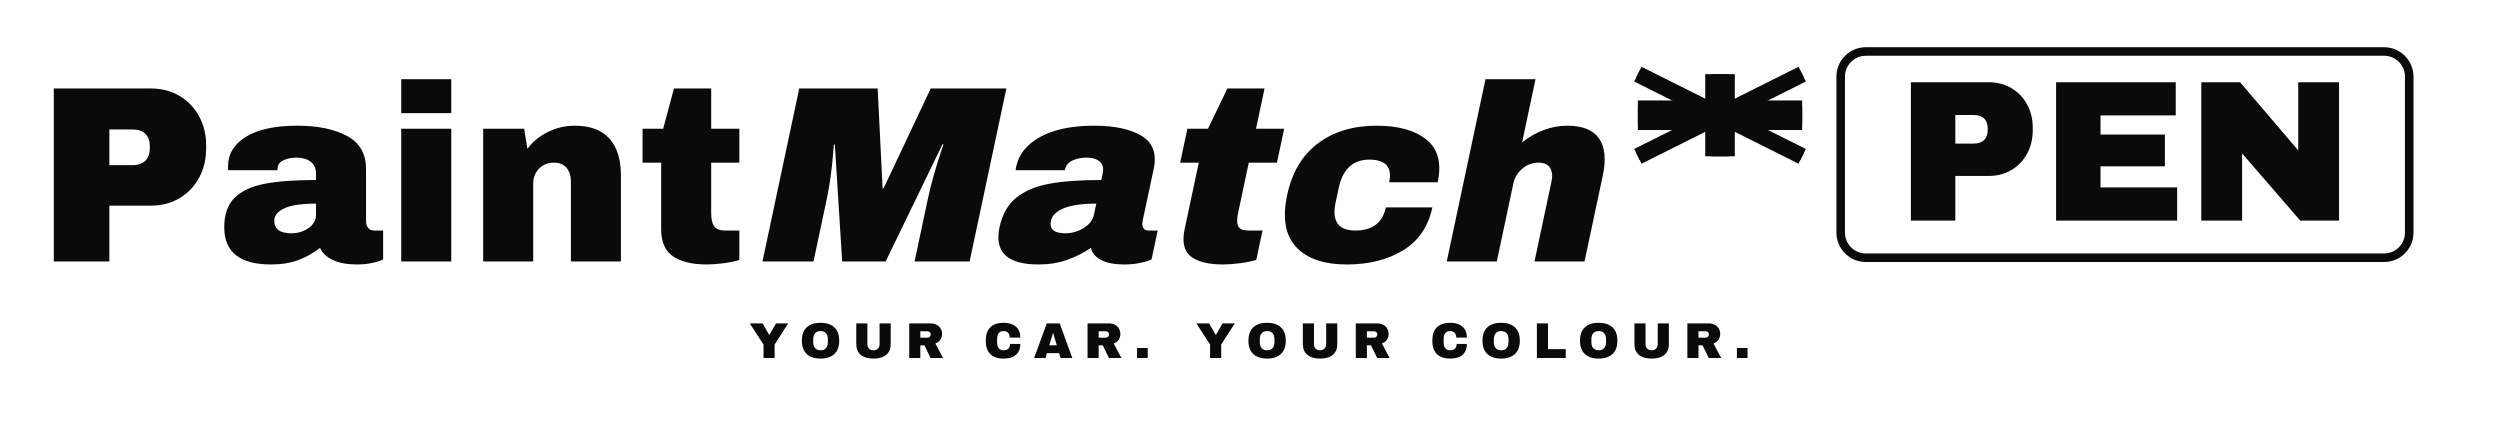
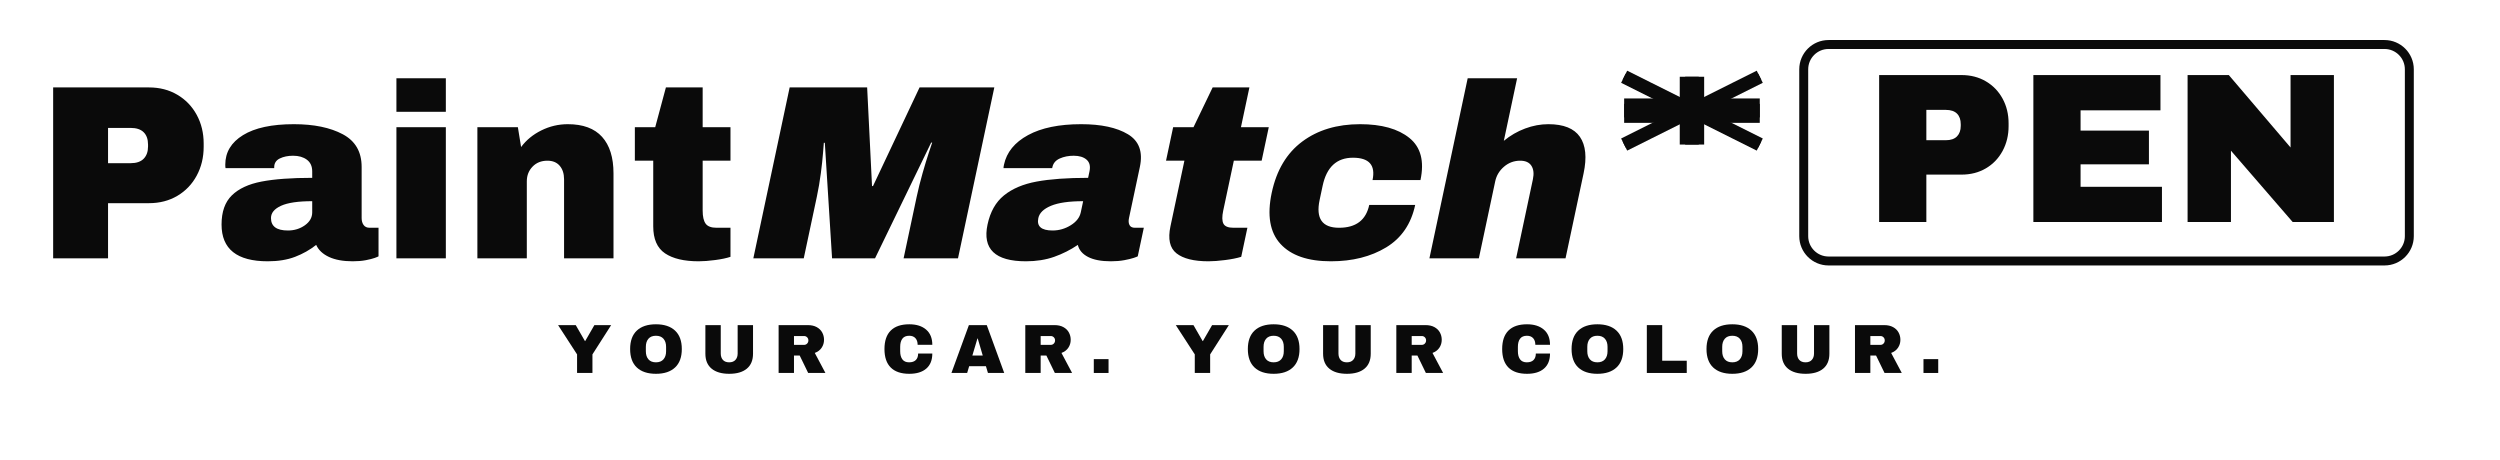
- <svg xmlns="http://www.w3.org/2000/svg" viewBox="0 0 2187.82 369.60" role="img" aria-label="PaintMatchPen">
+ <svg xmlns="http://www.w3.org/2000/svg" viewBox="0 0 2214.36 406.56" role="img" aria-label="PaintMatchPen">
  <path d="M180.4 127.16V130.02Q180.4 144.1 174.24 155.54Q168.08 166.98 157.08 173.47Q146.08 179.96 132.0 179.96H95.7V228.8H47.08V77.44H132.0Q146.08 77.44 157.08 83.93Q168.08 90.42 174.24 101.75Q180.4 113.08 180.4 127.16ZM95.7 144.54H115.72Q123.42 144.54 127.27 140.58Q131.12 136.62 131.12 129.8V128.04Q131.12 121 127.27 117.15Q123.42 113.3 115.72 113.3H95.7Z M320.32 147.84V193.16Q320.32 196.9 322.08 199.32Q323.84 201.74 327.36 201.74H335.28V227.04Q334.62 227.48 331.87 228.47Q329.12 229.46 324.06 230.45Q319.0 231.44 312.4 231.44Q299.64 231.44 291.39 227.59Q283.14 223.74 280.06 216.92Q271.7 223.52 261.36 227.48Q251.02 231.44 237.16 231.44Q196.24 231.44 196.24 198.88Q196.24 181.94 205.37 173.03Q214.5 164.12 231.66 160.82Q248.82 157.52 276.54 157.52V151.8Q276.54 144.98 271.81 141.46Q267.08 137.94 259.6 137.94Q252.78 137.94 247.83 140.36Q242.88 142.78 242.88 148.06V148.94H199.76Q199.54 147.84 199.54 145.86Q199.54 129.36 215.27 119.68Q231.0 110 260.26 110Q286.88 110 303.6 118.91Q320.32 127.82 320.32 147.84ZM240.02 193.16Q240.02 204.16 254.98 204.16Q263.56 204.16 270.05 199.54Q276.54 194.92 276.54 188.1V178.2Q257.84 178.2 248.93 182.27Q240.02 186.34 240.02 193.16Z M351.12 99.0V69.3H394.9V99.0ZM351.12 228.8V112.64H394.9V228.8Z M543.4 153.56V228.8H499.62V158.84Q499.62 151.36 495.77 146.85Q491.92 142.34 484.88 142.34Q476.74 142.34 471.68 147.62Q466.62 152.9 466.62 160.6V228.8H422.84V112.64H458.7L461.56 130.24Q468.38 121 479.49 115.5Q490.6 110 502.92 110Q523.16 110 533.28 121.22Q543.4 132.44 543.4 153.56Z M647.02 112.64V142.34H622.38V186.56Q622.38 194.48 625.02 198.11Q627.66 201.74 634.7 201.74H647.02V227.48Q641.74 229.24 633.38 230.34Q625.02 231.44 618.86 231.44Q599.5 231.44 589.05 224.4Q578.6 217.36 578.6 200.42V142.34H562.32V112.64H580.36L589.82 77.44H622.38V112.64Z" fill="#0A0A0A" />
  <path d="M800.36 228.8 811.957 174.24Q814.108 164.12 817.146 153.45Q820.184 142.78 822.607 135.52Q825.03 128.26 825.671 126.28H824.791L775.06 228.8H737.0L730.585 126.5H729.705Q729.504 128.48 728.974 135.63Q728.444 142.78 727.056 153.45Q725.668 164.12 723.517 174.24L711.92 228.8H667.26L699.433 77.44H768.073L772.388 164.78H773.268L814.493 77.44H880.713L848.54 228.8Z M1009.629 147.84 999.996 193.16Q999.201 196.9 1000.446 199.32Q1001.692 201.74 1005.212 201.74H1013.132L1007.754 227.04Q1007.001 227.48 1004.04 228.47Q1001.08 229.46 995.809 230.45Q990.539 231.44 983.939 231.44Q971.179 231.44 963.747 227.59Q956.316 223.74 954.685 216.92Q944.922 223.52 933.741 227.48Q922.559 231.44 908.699 231.44Q867.779 231.44 874.7 198.88Q878.3 181.94 889.324 173.03Q900.348 164.12 918.21 160.82Q936.071 157.52 963.791 157.52L965.007 151.8Q966.456 144.98 962.475 141.46Q958.493 137.94 951.013 137.94Q944.193 137.94 938.729 140.36Q933.264 142.78 932.142 148.06L931.955 148.94H888.835Q888.849 147.84 889.269 145.86Q892.777 129.36 910.564 119.68Q928.352 110 957.612 110Q984.232 110 999.058 118.91Q1013.884 127.82 1009.629 147.84ZM919.696 193.16Q917.357 204.16 932.317 204.16Q940.897 204.16 948.369 199.54Q955.841 194.92 957.291 188.1L959.395 178.2Q940.695 178.2 930.92 182.27Q921.145 186.34 919.696 193.16Z M1123.811 112.64 1117.498 142.34H1092.858L1083.458 186.56Q1081.775 194.48 1083.643 198.11Q1085.512 201.74 1092.552 201.74H1104.872L1099.401 227.48Q1093.746 229.24 1085.153 230.34Q1076.559 231.44 1070.399 231.44Q1051.039 231.44 1042.085 224.4Q1033.132 217.36 1036.732 200.42L1049.078 142.34H1032.798L1039.111 112.64H1057.151L1074.093 77.44H1106.653L1099.171 112.64Z M1258.17 159.5H1215.71Q1219.919 139.7 1198.359 139.7Q1176.799 139.7 1171.515 164.56L1168.849 177.1Q1163.612 201.74 1186.052 201.74Q1208.492 201.74 1212.794 181.5H1253.494Q1248.116 206.8 1227.788 219.12Q1207.459 231.44 1178.859 231.44Q1148.279 231.44 1134.172 216.04Q1120.066 200.64 1126.425 170.72Q1132.785 140.8 1153.438 125.4Q1174.092 110 1204.672 110Q1233.272 110 1248.386 122.21Q1263.501 134.42 1258.17 159.5Z M1371.432 110Q1391.672 110 1399.407 121.22Q1407.142 132.44 1402.653 153.56L1386.66 228.8H1342.88L1357.75 158.84Q1359.34 151.36 1356.449 146.85Q1353.558 142.34 1346.518 142.34Q1338.378 142.34 1332.195 147.62Q1326.013 152.9 1324.376 160.6L1309.88 228.8H1266.1L1300.003 69.3H1343.783L1331.999 124.74Q1340.535 117.7 1350.813 113.85Q1361.092 110 1371.432 110Z" fill="#0A0A0A" />
-   <rect x="1421.64" y="47.30" width="167.20" height="176.00" rx="16.72" ry="16.72" fill="none" />
-   <line x1="1433.34" y1="64.90" x2="1577.14" y2="136.80" stroke="#0A0A0A" stroke-width="14.38" />
-   <line x1="1577.14" y1="64.90" x2="1433.34" y2="136.80" stroke="#0A0A0A" stroke-width="14.38" />
-   <line x1="1433.34" y1="64.90" x2="1577.14" y2="136.80" stroke="#0A0A0A" stroke-width="7.19" />
-   <line x1="1577.14" y1="64.90" x2="1433.34" y2="136.80" stroke="#0A0A0A" stroke-width="7.19" />
-   <line x1="1505.24" y1="64.90" x2="1505.24" y2="136.80" stroke="#0A0A0A" stroke-width="25.88" />
-   <line x1="1433.34" y1="100.85" x2="1577.14" y2="100.85" stroke="#0A0A0A" stroke-width="25.88" />
-   <line x1="1505.24" y1="64.90" x2="1505.24" y2="136.80" stroke="#0A0A0A" stroke-width="14.38" />
-   <line x1="1433.34" y1="100.85" x2="1577.14" y2="100.85" stroke="#0A0A0A" stroke-width="14.38" />
-   <rect x="1610.84" y="45.06" width="497.55" height="180.49" rx="22.0" ry="22.0" fill="none" stroke="#0A0A0A" stroke-width="7.48" />
-   <path d="M1778.92 111.744V114.032Q1778.92 125.296 1773.992 134.448Q1769.064 143.6 1760.264 148.792Q1751.464 153.984 1740.2 153.984H1711.16V193.056H1672.264V71.968H1740.2Q1751.464 71.968 1760.264 77.16Q1769.064 82.352 1773.992 91.416Q1778.92 100.48 1778.92 111.744ZM1711.16 125.648H1727.176Q1733.336 125.648 1736.416 122.48Q1739.496 119.312 1739.496 113.856V112.448Q1739.496 106.816 1736.416 103.736Q1733.336 100.656 1727.176 100.656H1711.16Z M1799.336 71.968H1904.056V101.008H1838.232V117.728H1894.552V145.536H1838.232V164.016H1905.288V193.056H1799.336Z M2013.0 193.056 1962.136 134.272V193.056H1926.408V71.968H1960.376L2011.24 131.632V71.968H2046.968V193.056Z" fill="#0A0A0A" />
-   <path d="M677.89 313.28H668.166V301.532L656.154 283.008H667.33L673.138 293.084H673.314L679.122 283.008H689.726L677.89 301.532Z" fill="#0A0A0A" />
-   <path d="M734.43 298.144Q734.43 305.8 730.162 309.804Q725.894 313.808 718.062 313.808Q710.23 313.808 705.984 309.826Q701.738 305.844 701.738 298.144Q701.738 290.444 705.984 286.462Q710.23 282.48 718.062 282.48Q725.894 282.48 730.162 286.484Q734.43 290.488 734.43 298.144ZM711.682 296.736V299.552Q711.682 302.764 713.31 304.656Q714.938 306.548 718.062 306.548Q721.186 306.548 722.836 304.656Q724.486 302.764 724.486 299.552V296.736Q724.486 293.524 722.836 291.632Q721.186 289.74 718.062 289.74Q714.938 289.74 713.31 291.632Q711.682 293.524 711.682 296.736Z" fill="#0A0A0A" />
-   <path d="M764.438 313.808Q757.222 313.808 753.284 310.552Q749.346 307.296 749.346 301.092V283.008H759.07V300.96Q759.07 303.512 760.434 305.03Q761.798 306.548 764.394 306.548Q766.99 306.548 768.376 305.008Q769.762 303.468 769.762 300.96V283.008H779.486V301.092Q779.486 307.296 775.57 310.552Q771.654 313.808 764.438 313.808Z" fill="#0A0A0A" />
-   <path d="M818.558 300.608 825.29 313.28H814.378L809.01 302.236H805.402V313.28H795.678V283.008H814.202Q817.458 283.008 819.768 284.262Q822.078 285.516 823.244 287.65Q824.41 289.784 824.41 292.292Q824.41 295.064 822.914 297.308Q821.418 299.552 818.558 300.608ZM811.782 289.916H805.402V295.504H811.782Q812.926 295.504 813.718 294.69Q814.51 293.876 814.51 292.688Q814.51 291.5 813.718 290.708Q812.926 289.916 811.782 289.916Z" fill="#0A0A0A" />
+   <rect x="1421.64" y="41.80" width="154.00" height="187.00" rx="21.56" ry="21.56" fill="none" />
+   <line x1="1438.58" y1="67.98" x2="1558.70" y2="128.04" stroke="#0A0A0A" stroke-width="12.01" />
+   <line x1="1558.70" y1="67.98" x2="1438.58" y2="128.04" stroke="#0A0A0A" stroke-width="12.01" />
+   <line x1="1438.58" y1="67.98" x2="1558.70" y2="128.04" stroke="#0A0A0A" stroke-width="6.01" />
+   <line x1="1558.70" y1="67.98" x2="1438.58" y2="128.04" stroke="#0A0A0A" stroke-width="6.01" />
+   <line x1="1498.64" y1="67.98" x2="1498.64" y2="128.04" stroke="#0A0A0A" stroke-width="21.62" />
+   <line x1="1438.58" y1="98.01" x2="1558.70" y2="98.01" stroke="#0A0A0A" stroke-width="21.62" />
+   <line x1="1498.64" y1="67.98" x2="1498.64" y2="128.04" stroke="#0A0A0A" stroke-width="12.01" />
+   <line x1="1438.58" y1="98.01" x2="1558.70" y2="98.01" stroke="#0A0A0A" stroke-width="12.01" />
+   <rect x="1597.64" y="39.42" width="536.41" height="191.75" rx="22.0" ry="22.0" fill="none" stroke="#0A0A0A" stroke-width="7.92" />
+   <path d="M1779.096 109.25V111.71Q1779.096 123.819 1773.798 133.657Q1768.501 143.495 1759.041 149.077Q1749.581 154.658 1737.472 154.658H1706.254V196.661H1664.441V66.491H1737.472Q1749.581 66.491 1759.041 72.072Q1768.501 77.654 1773.798 87.398Q1779.096 97.141 1779.096 109.25ZM1706.254 124.197H1723.471Q1730.093 124.197 1733.404 120.791Q1736.715 117.386 1736.715 111.521V110.007Q1736.715 103.953 1733.404 100.642Q1730.093 97.331 1723.471 97.331H1706.254Z M1801.043 66.491H1913.617V97.709H1842.856V115.683H1903.4V145.577H1842.856V165.443H1914.942V196.661H1801.043Z M2030.732 196.661 1976.053 133.468V196.661H1937.646V66.491H1974.161L2028.84 130.63V66.491H2067.248V196.661Z" fill="#0A0A0A" />
+   <path d="M524.751 330.352H511.137V313.905L494.32 287.971H509.967L518.098 302.078H518.344L526.475 287.971H541.321L524.751 313.905Z" fill="#0A0A0A" />
+   <path d="M603.907 309.162Q603.907 319.88 597.931 325.486Q591.956 331.091 580.991 331.091Q570.027 331.091 564.082 325.516Q558.138 319.942 558.138 309.162Q558.138 298.382 564.082 292.807Q570.027 287.232 580.991 287.232Q591.956 287.232 597.931 292.838Q603.907 298.443 603.907 309.162ZM572.059 307.19V311.133Q572.059 315.63 574.339 318.278Q576.618 320.927 580.991 320.927Q585.365 320.927 587.675 318.278Q589.985 315.63 589.985 311.133V307.19Q589.985 302.694 587.675 300.045Q585.365 297.396 580.991 297.396Q576.618 297.396 574.339 300.045Q572.059 302.694 572.059 307.19Z" fill="#0A0A0A" />
+   <path d="M645.918 331.091Q635.815 331.091 630.302 326.533Q624.789 321.974 624.789 313.289V287.971H638.403V313.104Q638.403 316.677 640.312 318.802Q642.222 320.927 645.856 320.927Q649.491 320.927 651.431 318.771Q653.371 316.615 653.371 313.104V287.971H666.985V313.289Q666.985 321.974 661.503 326.533Q656.02 331.091 645.918 331.091Z" fill="#0A0A0A" />
+   <path d="M721.686 312.611 731.111 330.352H715.834L708.319 314.89H703.267V330.352H689.654V287.971H715.587Q720.146 287.971 723.38 289.727Q726.614 291.482 728.246 294.47Q729.879 297.458 729.879 300.969Q729.879 304.85 727.784 307.991Q725.69 311.133 721.686 312.611ZM712.199 297.642H703.267V305.466H712.199Q713.801 305.466 714.91 304.326Q716.019 303.186 716.019 301.523Q716.019 299.86 714.91 298.751Q713.801 297.642 712.199 297.642Z" fill="#0A0A0A" />
  <path d="" fill="#0A0A0A" />
-   <path d="M892.918 295.46H883.634Q883.634 292.82 882.248 291.28Q880.862 289.74 878.31 289.74Q875.362 289.74 873.976 291.588Q872.59 293.436 872.59 296.736V299.552Q872.59 302.808 873.976 304.678Q875.362 306.548 878.222 306.548Q881.038 306.548 882.49 305.096Q883.942 303.644 883.942 301.004H892.918Q892.918 307.208 889.112 310.508Q885.306 313.808 878.354 313.808Q870.61 313.808 866.628 309.848Q862.646 305.888 862.646 298.144Q862.646 290.4 866.628 286.44Q870.61 282.48 878.354 282.48Q885.086 282.48 889.002 285.846Q892.918 289.212 892.918 295.46Z" fill="#0A0A0A" />
-   <path d="M928.118 313.28 926.842 309.012H916.238L914.962 313.28H905.018L916.062 283.008H927.37L938.414 313.28ZM918.262 302.236H924.818L921.65 291.456H921.474Z" fill="#0A0A0A" />
-   <path d="M974.626 300.608 981.358 313.28H970.446L965.078 302.236H961.47V313.28H951.746V283.008H970.27Q973.526 283.008 975.836 284.262Q978.146 285.516 979.312 287.65Q980.478 289.784 980.478 292.292Q980.478 295.064 978.982 297.308Q977.486 299.552 974.626 300.608ZM967.85 289.916H961.47V295.504H967.85Q968.994 295.504 969.786 294.69Q970.578 293.876 970.578 292.688Q970.578 291.5 969.786 290.708Q968.994 289.916 967.85 289.916Z" fill="#0A0A0A" />
-   <path d="M995.086 313.28V304.524H1004.414V313.28Z" fill="#0A0A0A" />
-   <path d="M1068.698 313.28H1058.974V301.532L1046.962 283.008H1058.138L1063.946 293.084H1064.122L1069.93 283.008H1080.534L1068.698 301.532Z" fill="#0A0A0A" />
-   <path d="M1125.238 298.144Q1125.238 305.8 1120.97 309.804Q1116.702 313.808 1108.87 313.808Q1101.038 313.808 1096.792 309.826Q1092.546 305.844 1092.546 298.144Q1092.546 290.444 1096.792 286.462Q1101.038 282.48 1108.87 282.48Q1116.702 282.48 1120.97 286.484Q1125.238 290.488 1125.238 298.144ZM1102.49 296.736V299.552Q1102.49 302.764 1104.118 304.656Q1105.746 306.548 1108.87 306.548Q1111.994 306.548 1113.644 304.656Q1115.294 302.764 1115.294 299.552V296.736Q1115.294 293.524 1113.644 291.632Q1111.994 289.74 1108.87 289.74Q1105.746 289.74 1104.118 291.632Q1102.49 293.524 1102.49 296.736Z" fill="#0A0A0A" />
-   <path d="M1155.246 313.808Q1148.03 313.808 1144.092 310.552Q1140.154 307.296 1140.154 301.092V283.008H1149.878V300.96Q1149.878 303.512 1151.242 305.03Q1152.606 306.548 1155.202 306.548Q1157.798 306.548 1159.184 305.008Q1160.57 303.468 1160.57 300.96V283.008H1170.294V301.092Q1170.294 307.296 1166.378 310.552Q1162.462 313.808 1155.246 313.808Z" fill="#0A0A0A" />
-   <path d="M1209.366 300.608 1216.098 313.28H1205.186L1199.818 302.236H1196.21V313.28H1186.486V283.008H1205.01Q1208.266 283.008 1210.576 284.262Q1212.886 285.516 1214.052 287.65Q1215.218 289.784 1215.218 292.292Q1215.218 295.064 1213.722 297.308Q1212.226 299.552 1209.366 300.608ZM1202.59 289.916H1196.21V295.504H1202.59Q1203.734 295.504 1204.526 294.69Q1205.318 293.876 1205.318 292.688Q1205.318 291.5 1204.526 290.708Q1203.734 289.916 1202.59 289.916Z" fill="#0A0A0A" />
+   <path d="M825.79 305.404H812.792Q812.792 301.708 810.852 299.552Q808.911 297.396 805.339 297.396Q801.211 297.396 799.271 299.983Q797.331 302.57 797.331 307.19V311.133Q797.331 315.691 799.271 318.309Q801.211 320.927 805.215 320.927Q809.158 320.927 811.191 318.894Q813.223 316.862 813.223 313.166H825.79Q825.79 321.851 820.461 326.471Q815.133 331.091 805.4 331.091Q794.559 331.091 788.984 325.547Q783.409 320.003 783.409 309.162Q783.409 298.32 788.984 292.776Q794.559 287.232 805.4 287.232Q814.825 287.232 820.307 291.944Q825.79 296.657 825.79 305.404Z" fill="#0A0A0A" />
+   <path d="M875.07 330.352 873.283 324.377H858.438L856.651 330.352H842.73L858.191 287.971H874.023L889.484 330.352ZM861.271 314.89H870.45L866.015 299.798H865.768Z" fill="#0A0A0A" />
+   <path d="M940.181 312.611 949.606 330.352H934.329L926.814 314.89H921.763V330.352H908.149V287.971H934.083Q938.641 287.971 941.875 289.727Q945.109 291.482 946.741 294.47Q948.374 297.458 948.374 300.969Q948.374 304.85 946.279 307.991Q944.185 311.133 940.181 312.611ZM930.695 297.642H921.763V305.466H930.695Q932.296 305.466 933.405 304.326Q934.514 303.186 934.514 301.523Q934.514 299.86 933.405 298.751Q932.296 297.642 930.695 297.642Z" fill="#0A0A0A" />
+   <path d="M968.825 330.352V318.094H981.884V330.352Z" fill="#0A0A0A" />
+   <path d="M1071.882 330.352H1058.268V313.905L1041.451 287.971H1057.098L1065.229 302.078H1065.475L1073.607 287.971H1088.452L1071.882 313.905Z" fill="#0A0A0A" />
+   <path d="M1151.038 309.162Q1151.038 319.88 1145.063 325.486Q1139.087 331.091 1128.123 331.091Q1117.158 331.091 1111.213 325.516Q1105.269 319.942 1105.269 309.162Q1105.269 298.382 1111.213 292.807Q1117.158 287.232 1128.123 287.232Q1139.087 287.232 1145.063 292.838Q1151.038 298.443 1151.038 309.162ZM1119.191 307.19V311.133Q1119.191 315.63 1121.47 318.278Q1123.749 320.927 1128.123 320.927Q1132.496 320.927 1134.806 318.278Q1137.116 315.63 1137.116 311.133V307.19Q1137.116 302.694 1134.806 300.045Q1132.496 297.396 1128.123 297.396Q1123.749 297.396 1121.47 300.045Q1119.191 302.694 1119.191 307.19Z" fill="#0A0A0A" />
+   <path d="M1193.049 331.091Q1182.947 331.091 1177.433 326.533Q1171.92 321.974 1171.92 313.289V287.971H1185.534V313.104Q1185.534 316.677 1187.443 318.802Q1189.353 320.927 1192.987 320.927Q1196.622 320.927 1198.562 318.771Q1200.503 316.615 1200.503 313.104V287.971H1214.116V313.289Q1214.116 321.974 1208.634 326.533Q1203.151 331.091 1193.049 331.091Z" fill="#0A0A0A" />
+   <path d="M1268.817 312.611 1278.242 330.352H1262.965L1255.45 314.89H1250.399V330.352H1236.785V287.971H1262.719Q1267.277 287.971 1270.511 289.727Q1273.745 291.482 1275.377 294.47Q1277.01 297.458 1277.01 300.969Q1277.01 304.85 1274.915 307.991Q1272.821 311.133 1268.817 312.611ZM1259.331 297.642H1250.399V305.466H1259.331Q1260.932 305.466 1262.041 304.326Q1263.15 303.186 1263.15 301.523Q1263.15 299.86 1262.041 298.751Q1260.932 297.642 1259.331 297.642Z" fill="#0A0A0A" />
  <path d="" fill="#0A0A0A" />
-   <path d="M1283.726 295.46H1274.442Q1274.442 292.82 1273.056 291.28Q1271.67 289.74 1269.118 289.74Q1266.17 289.74 1264.784 291.588Q1263.398 293.436 1263.398 296.736V299.552Q1263.398 302.808 1264.784 304.678Q1266.17 306.548 1269.03 306.548Q1271.846 306.548 1273.298 305.096Q1274.75 303.644 1274.75 301.004H1283.726Q1283.726 307.208 1279.92 310.508Q1276.114 313.808 1269.162 313.808Q1261.418 313.808 1257.436 309.848Q1253.454 305.888 1253.454 298.144Q1253.454 290.4 1257.436 286.44Q1261.418 282.48 1269.162 282.48Q1275.894 282.48 1279.81 285.846Q1283.726 289.212 1283.726 295.46Z" fill="#0A0A0A" />
-   <path d="M1330.058 298.144Q1330.058 305.8 1325.79 309.804Q1321.522 313.808 1313.69 313.808Q1305.858 313.808 1301.612 309.826Q1297.366 305.844 1297.366 298.144Q1297.366 290.444 1301.612 286.462Q1305.858 282.48 1313.69 282.48Q1321.522 282.48 1325.79 286.484Q1330.058 290.488 1330.058 298.144ZM1307.31 296.736V299.552Q1307.31 302.764 1308.938 304.656Q1310.566 306.548 1313.69 306.548Q1316.814 306.548 1318.464 304.656Q1320.114 302.764 1320.114 299.552V296.736Q1320.114 293.524 1318.464 291.632Q1316.814 289.74 1313.69 289.74Q1310.566 289.74 1308.938 291.632Q1307.31 293.524 1307.31 296.736Z" fill="#0A0A0A" />
-   <path d="M1344.974 283.008H1354.698V305.536H1370.23V313.28H1344.974Z" fill="#0A0A0A" />
-   <path d="M1415.418 298.144Q1415.418 305.8 1411.15 309.804Q1406.882 313.808 1399.05 313.808Q1391.218 313.808 1386.972 309.826Q1382.726 305.844 1382.726 298.144Q1382.726 290.444 1386.972 286.462Q1391.218 282.48 1399.05 282.48Q1406.882 282.48 1411.15 286.484Q1415.418 290.488 1415.418 298.144ZM1392.67 296.736V299.552Q1392.67 302.764 1394.298 304.656Q1395.926 306.548 1399.05 306.548Q1402.174 306.548 1403.824 304.656Q1405.474 302.764 1405.474 299.552V296.736Q1405.474 293.524 1403.824 291.632Q1402.174 289.74 1399.05 289.74Q1395.926 289.74 1394.298 291.632Q1392.67 293.524 1392.67 296.736Z" fill="#0A0A0A" />
-   <path d="M1445.426 313.808Q1438.21 313.808 1434.272 310.552Q1430.334 307.296 1430.334 301.092V283.008H1440.058V300.96Q1440.058 303.512 1441.422 305.03Q1442.786 306.548 1445.382 306.548Q1447.978 306.548 1449.364 305.008Q1450.75 303.468 1450.75 300.96V283.008H1460.474V301.092Q1460.474 307.296 1456.558 310.552Q1452.642 313.808 1445.426 313.808Z" fill="#0A0A0A" />
-   <path d="M1499.546 300.608 1506.278 313.28H1495.366L1489.998 302.236H1486.39V313.28H1476.666V283.008H1495.19Q1498.446 283.008 1500.756 284.262Q1503.066 285.516 1504.232 287.65Q1505.398 289.784 1505.398 292.292Q1505.398 295.064 1503.902 297.308Q1502.406 299.552 1499.546 300.608ZM1492.77 289.916H1486.39V295.504H1492.77Q1493.914 295.504 1494.706 294.69Q1495.498 293.876 1495.498 292.688Q1495.498 291.5 1494.706 290.708Q1493.914 289.916 1492.77 289.916Z" fill="#0A0A0A" />
-   <path d="M1520.006 313.28V304.524H1529.334V313.28Z" fill="#0A0A0A" />
+   <path d="M1372.921 305.404H1359.923Q1359.923 301.708 1357.983 299.552Q1356.043 297.396 1352.47 297.396Q1348.343 297.396 1346.402 299.983Q1344.462 302.57 1344.462 307.19V311.133Q1344.462 315.691 1346.402 318.309Q1348.343 320.927 1352.347 320.927Q1356.289 320.927 1358.322 318.894Q1360.355 316.862 1360.355 313.166H1372.921Q1372.921 321.851 1367.593 326.471Q1362.264 331.091 1352.531 331.091Q1341.69 331.091 1336.115 325.547Q1330.54 320.003 1330.54 309.162Q1330.54 298.32 1336.115 292.776Q1341.69 287.232 1352.531 287.232Q1361.956 287.232 1367.439 291.944Q1372.921 296.657 1372.921 305.404Z" fill="#0A0A0A" />
+   <path d="M1437.786 309.162Q1437.786 319.88 1431.811 325.486Q1425.835 331.091 1414.871 331.091Q1403.906 331.091 1397.961 325.516Q1392.017 319.942 1392.017 309.162Q1392.017 298.382 1397.961 292.807Q1403.906 287.232 1414.871 287.232Q1425.835 287.232 1431.811 292.838Q1437.786 298.443 1437.786 309.162ZM1405.939 307.19V311.133Q1405.939 315.63 1408.218 318.278Q1410.497 320.927 1414.871 320.927Q1419.244 320.927 1421.554 318.278Q1423.864 315.63 1423.864 311.133V307.19Q1423.864 302.694 1421.554 300.045Q1419.244 297.396 1414.871 297.396Q1410.497 297.396 1408.218 300.045Q1405.939 302.694 1405.939 307.19Z" fill="#0A0A0A" />
+   <path d="M1458.668 287.971H1472.282V319.51H1494.027V330.352H1458.668Z" fill="#0A0A0A" />
+   <path d="M1557.29 309.162Q1557.29 319.88 1551.315 325.486Q1545.339 331.091 1534.375 331.091Q1523.41 331.091 1517.465 325.516Q1511.521 319.942 1511.521 309.162Q1511.521 298.382 1517.465 292.807Q1523.41 287.232 1534.375 287.232Q1545.339 287.232 1551.315 292.838Q1557.29 298.443 1557.29 309.162ZM1525.443 307.19V311.133Q1525.443 315.63 1527.722 318.278Q1530.001 320.927 1534.375 320.927Q1538.748 320.927 1541.058 318.278Q1543.368 315.63 1543.368 311.133V307.19Q1543.368 302.694 1541.058 300.045Q1538.748 297.396 1534.375 297.396Q1530.001 297.396 1527.722 300.045Q1525.443 302.694 1525.443 307.19Z" fill="#0A0A0A" />
+   <path d="M1599.301 331.091Q1589.199 331.091 1583.685 326.533Q1578.172 321.974 1578.172 313.289V287.971H1591.786V313.104Q1591.786 316.677 1593.695 318.802Q1595.605 320.927 1599.239 320.927Q1602.874 320.927 1604.814 318.771Q1606.755 316.615 1606.755 313.104V287.971H1620.368V313.289Q1620.368 321.974 1614.886 326.533Q1609.403 331.091 1599.301 331.091Z" fill="#0A0A0A" />
+   <path d="M1675.069 312.611 1684.494 330.352H1669.217L1661.702 314.89H1656.651V330.352H1643.037V287.971H1668.971Q1673.529 287.971 1676.763 289.727Q1679.997 291.482 1681.629 294.47Q1683.262 297.458 1683.262 300.969Q1683.262 304.85 1681.167 307.991Q1679.073 311.133 1675.069 312.611ZM1665.583 297.642H1656.651V305.466H1665.583Q1667.184 305.466 1668.293 304.326Q1669.402 303.186 1669.402 301.523Q1669.402 299.86 1668.293 298.751Q1667.184 297.642 1665.583 297.642Z" fill="#0A0A0A" />
+   <path d="M1703.713 330.352V318.094H1716.772V330.352Z" fill="#0A0A0A" />
</svg>
